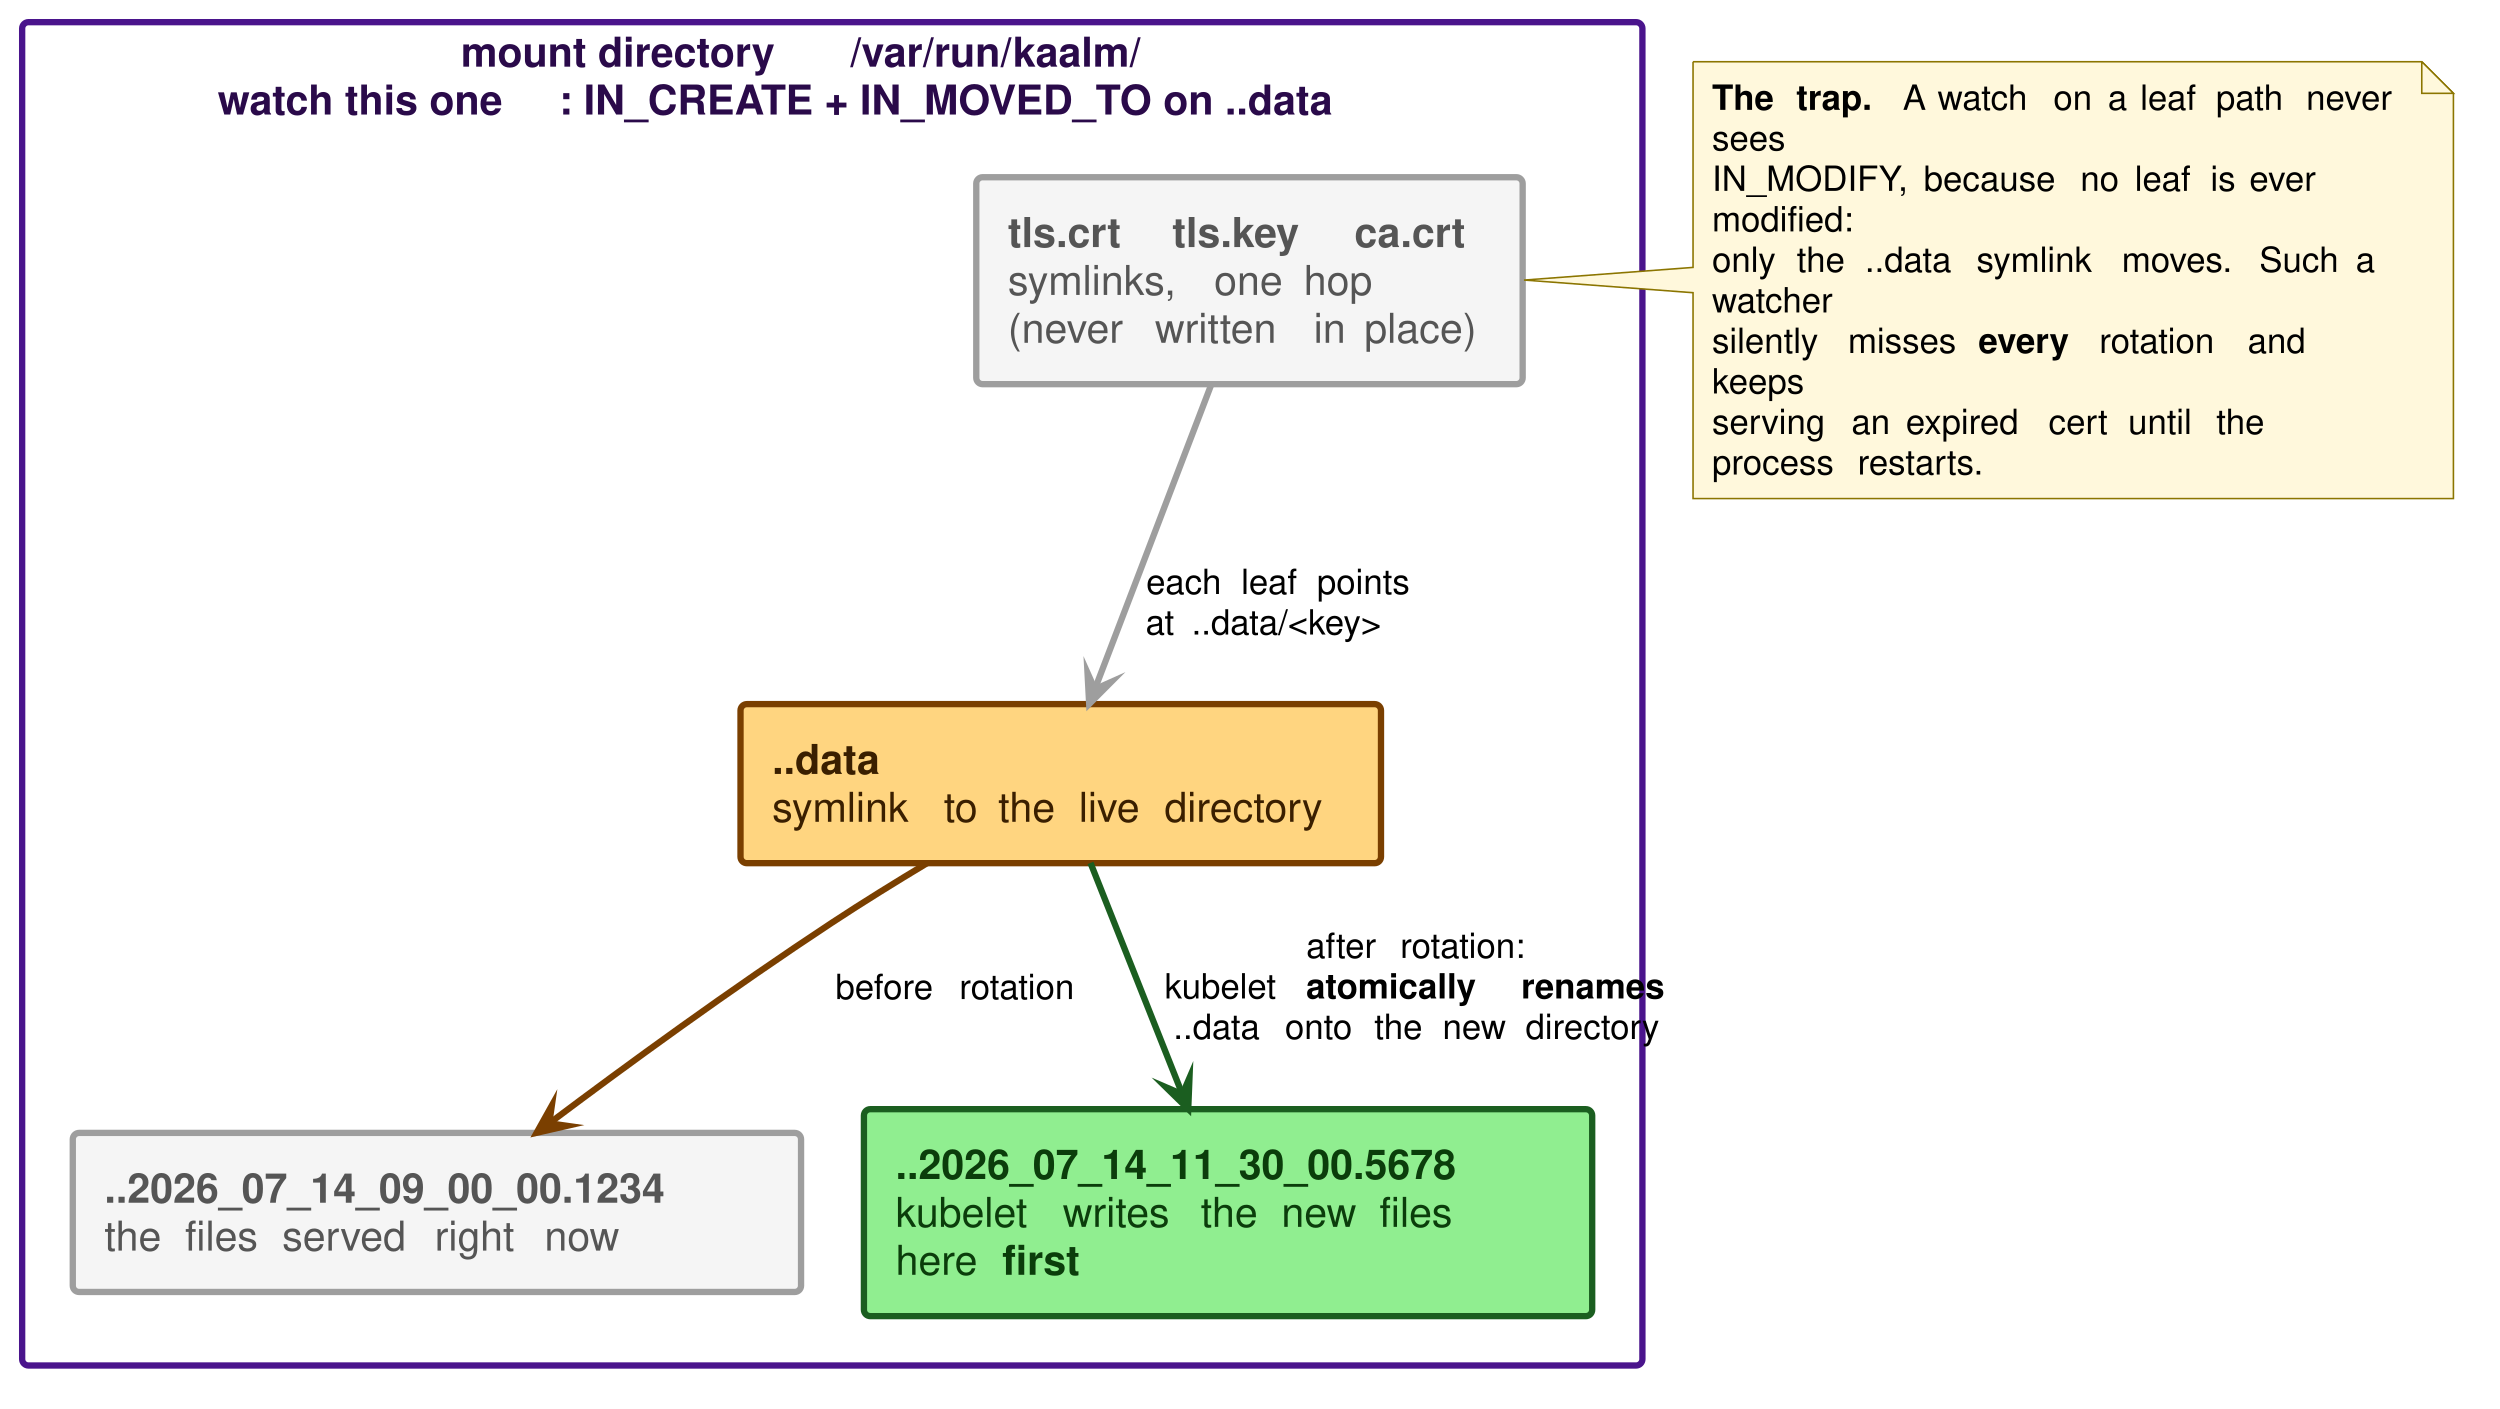
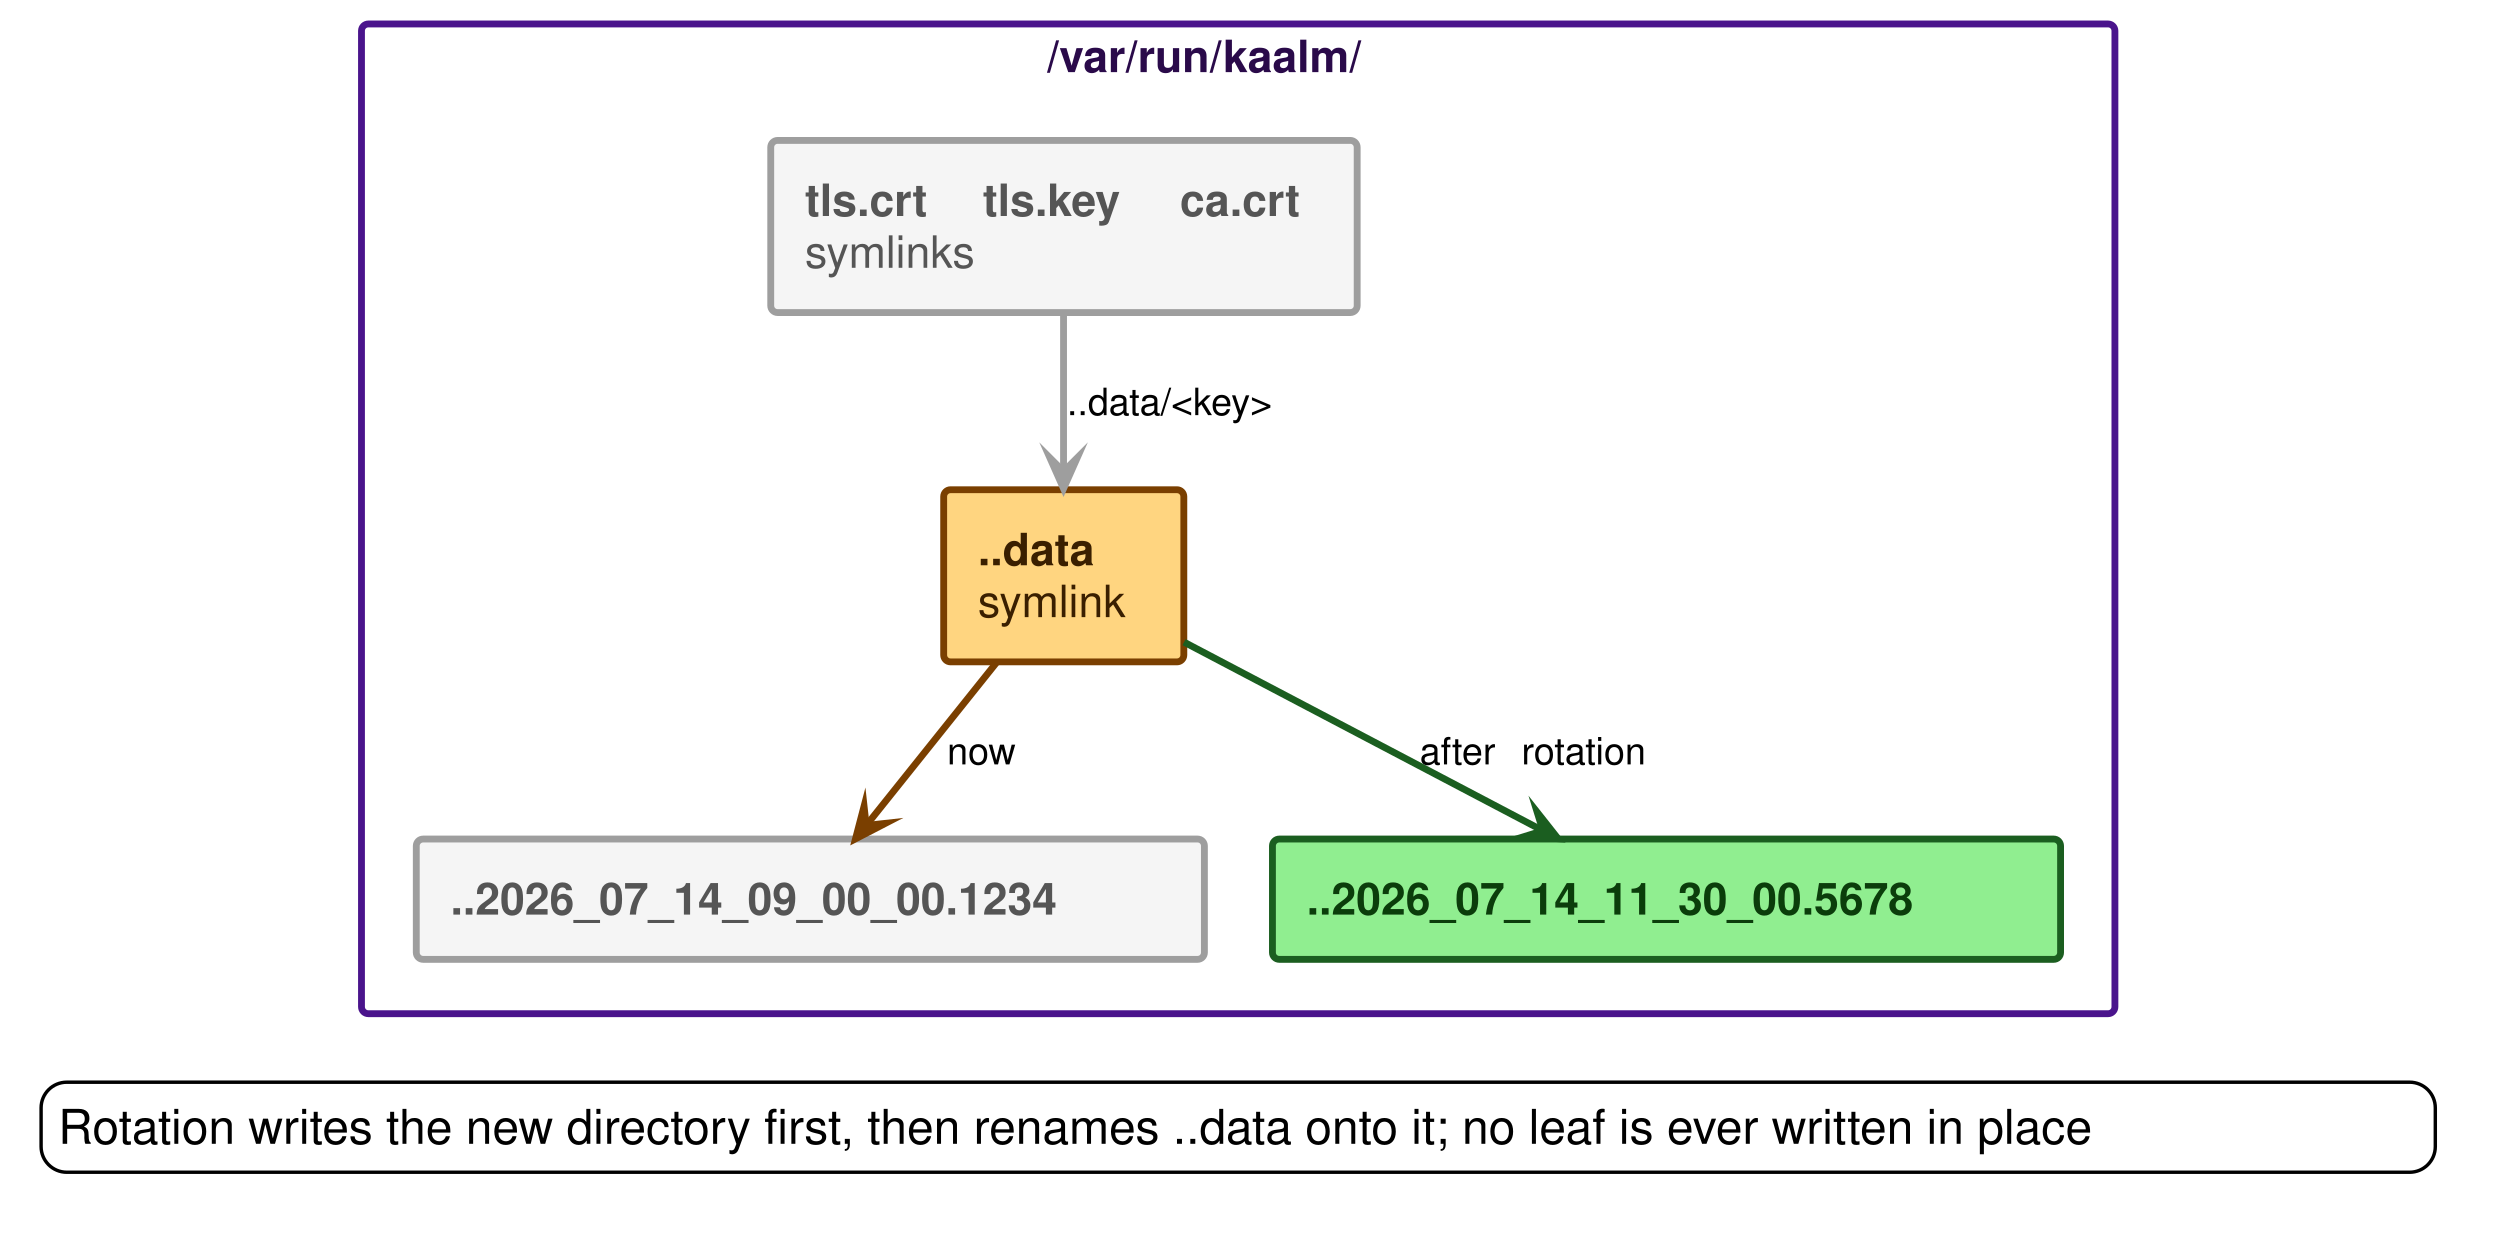
- <svg xmlns="http://www.w3.org/2000/svg" contentStyleType="text/css" data-diagram-type="DESCRIPTION" height="445px" preserveAspectRatio="none" style="width:790px;height:445px;" version="1.1" viewBox="0 0 790 445" width="790px" zoomAndPan="magnify">
+ <svg xmlns="http://www.w3.org/2000/svg" contentStyleType="text/css" data-diagram-type="DESCRIPTION" height="361px" preserveAspectRatio="none" style="width:730px;height:361px;" version="1.1" viewBox="0 0 730 361" width="730px" zoomAndPan="magnify">
  <defs />
  <g>
-     <g class="cluster" data-qualified-name="dir" data-source-line="11" id="ent0001">
-       <rect fill="none" height="424.5" rx="2" ry="2" style="stroke:#4A148C;stroke-width:2;" width="512" x="7" y="7" />
-       <text fill="#2A0A4A" font-family="Helvetica" font-size="13" font-weight="700" lengthAdjust="spacing" textLength="118.454" x="145.629" y="21.067">mount directory</text>
-       <text fill="#2A0A4A" font-family="Helvetica" font-size="13" font-weight="700" lengthAdjust="spacing" textLength="111.763" x="268.608" y="21.067">/var/run/kaalm/</text>
-       <text fill="#2A0A4A" font-family="Helvetica" font-size="13" font-weight="700" lengthAdjust="spacing" textLength="107.675" x="68.832" y="36.2">watch this one</text>
-       <text fill="#2A0A4A" font-family="Helvetica" font-size="13" font-weight="700" lengthAdjust="spacing" textLength="280.662" x="176.507" y="36.2">: IN_CREATE + IN_MOVED_TO on ..data</text>
+     <g class="cluster" data-qualified-name="dir" data-source-line="13" id="ent0001">
+       <rect fill="none" height="289" rx="2" ry="2" style="stroke:#4A148C;stroke-width:2;" width="512" x="105.555" y="7" />
+       <text fill="#2A0A4A" font-family="Helvetica" font-size="13" font-weight="700" lengthAdjust="spacing" textLength="111.763" x="305.674" y="21.067">/var/run/kaalm/</text>
    </g>
-     <g class="entity" data-qualified-name="dir.leaves" data-source-line="13" id="ent0002">
-       <rect fill="#F5F5F5" height="65.398" rx="2" ry="2" style="stroke:#9E9E9E;stroke-width:2;" width="172.661" x="308.5" y="56" />
-       <text fill="#555555" font-family="Helvetica" font-size="13" font-weight="700" lengthAdjust="spacing" textLength="43.678" x="318.5" y="78.067">tls.crt</text>
-       <text fill="#555555" font-family="Helvetica" font-size="13" lengthAdjust="spacing" textLength="8.265" x="362.178" y="78.067">  </text>
-       <text fill="#555555" font-family="Helvetica" font-size="13" font-weight="700" lengthAdjust="spacing" textLength="49.283" x="370.443" y="78.067">tls.key</text>
-       <text fill="#555555" font-family="Helvetica" font-size="13" lengthAdjust="spacing" textLength="8.265" x="419.726" y="78.067">  </text>
-       <text fill="#555555" font-family="Helvetica" font-size="13" font-weight="700" lengthAdjust="spacing" textLength="41.748" x="427.991" y="78.067">ca.crt</text>
-       <text fill="#555555" font-family="Helvetica" font-size="13" lengthAdjust="spacing" textLength="61.026" x="318.5" y="93.2">symlinks,</text>
-       <text fill="#555555" font-family="Helvetica" font-size="13" lengthAdjust="spacing" textLength="4.132" x="379.526" y="93.2"> </text>
-       <text fill="#555555" font-family="Helvetica" font-size="13" lengthAdjust="spacing" textLength="24.191" x="383.659" y="93.2">one</text>
-       <text fill="#555555" font-family="Helvetica" font-size="13" lengthAdjust="spacing" textLength="4.132" x="407.85" y="93.2"> </text>
-       <text fill="#555555" font-family="Helvetica" font-size="13" lengthAdjust="spacing" textLength="24.445" x="411.982" y="93.2">hop</text>
-       <text fill="#555555" font-family="Helvetica" font-size="13" lengthAdjust="spacing" textLength="42.345" x="318.5" y="108.332">(never</text>
-       <text fill="#555555" font-family="Helvetica" font-size="13" lengthAdjust="spacing" textLength="4.132" x="360.845" y="108.332"> </text>
-       <text fill="#555555" font-family="Helvetica" font-size="13" lengthAdjust="spacing" textLength="46.02" x="364.978" y="108.332">written</text>
-       <text fill="#555555" font-family="Helvetica" font-size="13" lengthAdjust="spacing" textLength="4.132" x="410.998" y="108.332"> </text>
-       <text fill="#555555" font-family="Helvetica" font-size="13" lengthAdjust="spacing" textLength="11.851" x="415.13" y="108.332">in</text>
-       <text fill="#555555" font-family="Helvetica" font-size="13" lengthAdjust="spacing" textLength="4.132" x="426.981" y="108.332"> </text>
-       <text fill="#555555" font-family="Helvetica" font-size="13" lengthAdjust="spacing" textLength="40.047" x="431.114" y="108.332">place)</text>
+     <g class="entity" data-qualified-name="dir.leaves" data-source-line="14" id="ent0002">
+       <rect fill="#F5F5F5" height="50.266" rx="2" ry="2" style="stroke:#9E9E9E;stroke-width:2;" width="171.239" x="225.055" y="41" />
+       <text fill="#555555" font-family="Helvetica" font-size="13" font-weight="700" lengthAdjust="spacing" textLength="43.678" x="235.055" y="63.067">tls.crt</text>
+       <text fill="#555555" font-family="Helvetica" font-size="13" lengthAdjust="spacing" textLength="8.265" x="278.733" y="63.067">  </text>
+       <text fill="#555555" font-family="Helvetica" font-size="13" font-weight="700" lengthAdjust="spacing" textLength="49.283" x="286.998" y="63.067">tls.key</text>
+       <text fill="#555555" font-family="Helvetica" font-size="13" lengthAdjust="spacing" textLength="8.265" x="336.281" y="63.067">  </text>
+       <text fill="#555555" font-family="Helvetica" font-size="13" font-weight="700" lengthAdjust="spacing" textLength="41.748" x="344.546" y="63.067">ca.crt</text>
+       <text fill="#555555" font-family="Helvetica" font-size="13" lengthAdjust="spacing" textLength="56.894" x="235.055" y="78.2">symlinks</text>
    </g>
    <g class="entity" data-qualified-name="dir.data" data-source-line="15" id="ent0003">
-       <rect fill="#FFD580" height="50.266" rx="2" ry="2" style="stroke:#7A3F00;stroke-width:2;" width="202.394" x="234" y="222.5" />
-       <text fill="#3A1F00" font-family="Helvetica" font-size="13" font-weight="700" lengthAdjust="spacing" textLength="42.942" x="244" y="244.567">..data</text>
-       <text fill="#3A1F00" font-family="Helvetica" font-size="13" lengthAdjust="spacing" textLength="50.121" x="244" y="259.7">symlink</text>
-       <text fill="#3A1F00" font-family="Helvetica" font-size="13" lengthAdjust="spacing" textLength="4.132" x="294.121" y="259.7"> </text>
-       <text fill="#3A1F00" font-family="Helvetica" font-size="13" lengthAdjust="spacing" textLength="13.051" x="298.253" y="259.7">to</text>
-       <text fill="#3A1F00" font-family="Helvetica" font-size="13" lengthAdjust="spacing" textLength="4.132" x="311.304" y="259.7"> </text>
-       <text fill="#3A1F00" font-family="Helvetica" font-size="13" lengthAdjust="spacing" textLength="21.334" x="315.437" y="259.7">the</text>
-       <text fill="#3A1F00" font-family="Helvetica" font-size="13" lengthAdjust="spacing" textLength="4.132" x="336.771" y="259.7"> </text>
-       <text fill="#3A1F00" font-family="Helvetica" font-size="13" lengthAdjust="spacing" textLength="22.915" x="340.903" y="259.7">live</text>
-       <text fill="#3A1F00" font-family="Helvetica" font-size="13" lengthAdjust="spacing" textLength="4.132" x="363.818" y="259.7"> </text>
-       <text fill="#3A1F00" font-family="Helvetica" font-size="13" lengthAdjust="spacing" textLength="58.443" x="367.951" y="259.7">directory</text>
+       <rect fill="#FFD580" height="50.266" rx="2" ry="2" style="stroke:#7A3F00;stroke-width:2;" width="70.121" x="275.555" y="143" />
+       <text fill="#3A1F00" font-family="Helvetica" font-size="13" font-weight="700" lengthAdjust="spacing" textLength="42.942" x="285.555" y="165.067">..data</text>
+       <text fill="#3A1F00" font-family="Helvetica" font-size="13" lengthAdjust="spacing" textLength="50.121" x="285.555" y="180.2">symlink</text>
    </g>
-     <g class="entity" data-qualified-name="dir.old" data-source-line="17" id="ent0004">
-       <rect fill="#F5F5F5" height="50.266" rx="2" ry="2" style="stroke:#9E9E9E;stroke-width:2;" width="230.133" x="23" y="358" />
-       <text fill="#555555" font-family="Helvetica" font-size="13" font-weight="700" lengthAdjust="spacing" textLength="210.133" x="33" y="380.067">..2026_07_14_09_00_00.1234</text>
-       <text fill="#555555" font-family="Helvetica" font-size="13" lengthAdjust="spacing" textLength="21.334" x="33" y="395.2">the</text>
-       <text fill="#555555" font-family="Helvetica" font-size="13" lengthAdjust="spacing" textLength="4.132" x="54.334" y="395.2"> </text>
-       <text fill="#555555" font-family="Helvetica" font-size="13" lengthAdjust="spacing" textLength="26.571" x="58.467" y="395.2">files</text>
-       <text fill="#555555" font-family="Helvetica" font-size="13" lengthAdjust="spacing" textLength="4.132" x="85.038" y="395.2"> </text>
-       <text fill="#555555" font-family="Helvetica" font-size="13" lengthAdjust="spacing" textLength="44.059" x="89.17" y="395.2">served</text>
-       <text fill="#555555" font-family="Helvetica" font-size="13" lengthAdjust="spacing" textLength="4.132" x="133.23" y="395.2"> </text>
-       <text fill="#555555" font-family="Helvetica" font-size="13" lengthAdjust="spacing" textLength="30.545" x="137.362" y="395.2">right</text>
-       <text fill="#555555" font-family="Helvetica" font-size="13" lengthAdjust="spacing" textLength="4.132" x="167.907" y="395.2"> </text>
-       <text fill="#555555" font-family="Helvetica" font-size="13" lengthAdjust="spacing" textLength="26.825" x="172.039" y="395.2">now</text>
+     <g class="entity" data-qualified-name="dir.old" data-source-line="16" id="ent0004">
+       <rect fill="#F5F5F5" height="35.133" rx="2" ry="2" style="stroke:#9E9E9E;stroke-width:2;" width="230.133" x="121.555" y="245" />
+       <text fill="#555555" font-family="Helvetica" font-size="13" font-weight="700" lengthAdjust="spacing" textLength="210.133" x="131.555" y="267.067">..2026_07_14_09_00_00.1234</text>
    </g>
-     <g class="entity" data-qualified-name="dir.new" data-source-line="19" id="ent0005">
-       <rect fill="#90EE90" height="65.398" rx="2" ry="2" style="stroke:#1B5E20;stroke-width:2;" width="230.133" x="273" y="350.5" />
-       <text fill="#0B3D0B" font-family="Helvetica" font-size="13" font-weight="700" lengthAdjust="spacing" textLength="210.133" x="283" y="372.567">..2026_07_14_11_30_00.5678</text>
-       <text fill="#0B3D0B" font-family="Helvetica" font-size="13" lengthAdjust="spacing" textLength="48.725" x="283" y="387.7">kubelet</text>
-       <text fill="#0B3D0B" font-family="Helvetica" font-size="13" lengthAdjust="spacing" textLength="4.132" x="331.725" y="387.7"> </text>
-       <text fill="#0B3D0B" font-family="Helvetica" font-size="13" lengthAdjust="spacing" textLength="39.457" x="335.857" y="387.7">writes</text>
-       <text fill="#0B3D0B" font-family="Helvetica" font-size="13" lengthAdjust="spacing" textLength="4.132" x="375.314" y="387.7"> </text>
-       <text fill="#0B3D0B" font-family="Helvetica" font-size="13" lengthAdjust="spacing" textLength="21.334" x="379.446" y="387.7">the</text>
-       <text fill="#0B3D0B" font-family="Helvetica" font-size="13" lengthAdjust="spacing" textLength="4.132" x="400.781" y="387.7"> </text>
-       <text fill="#0B3D0B" font-family="Helvetica" font-size="13" lengthAdjust="spacing" textLength="26.87" x="404.913" y="387.7">new</text>
-       <text fill="#0B3D0B" font-family="Helvetica" font-size="13" lengthAdjust="spacing" textLength="4.132" x="431.783" y="387.7"> </text>
-       <text fill="#0B3D0B" font-family="Helvetica" font-size="13" lengthAdjust="spacing" textLength="26.571" x="435.915" y="387.7">files</text>
-       <text fill="#0B3D0B" font-family="Helvetica" font-size="13" lengthAdjust="spacing" textLength="29.58" x="283" y="402.832">here</text>
-       <text fill="#0B3D0B" font-family="Helvetica" font-size="13" lengthAdjust="spacing" textLength="4.132" x="312.58" y="402.832"> </text>
-       <text fill="#0B3D0B" font-family="Helvetica" font-size="13" font-weight="700" lengthAdjust="spacing" textLength="30.475" x="316.712" y="402.832">first</text>
+     <g class="entity" data-qualified-name="dir.new" data-source-line="17" id="ent0005">
+       <rect fill="#90EE90" height="35.133" rx="2" ry="2" style="stroke:#1B5E20;stroke-width:2;" width="230.133" x="371.555" y="245" />
+       <text fill="#0B3D0B" font-family="Helvetica" font-size="13" font-weight="700" lengthAdjust="spacing" textLength="210.133" x="381.555" y="267.067">..2026_07_14_11_30_00.5678</text>
    </g>
-     <g class="entity" data-qualified-name="GMN9" data-source-line="27" id="ent0010">
-       <path d="M535,19.5 L535,84.5 L481.58,88.5 L535,92.5 L535,157.547 A0,0 0 0 0 535,157.547 L775.28,157.547 A0,0 0 0 0 775.28,157.547 L775.28,29.5 L765.28,19.5 L535,19.5 A0,0 0 0 0 535,19.5" fill="#FFF8DC" style="stroke:#8B7500;stroke-width:0.5;" />
-       <path d="M765.28,19.5 L765.28,29.5 L775.28,29.5 L765.28,19.5" fill="#FFF8DC" style="stroke:#8B7500;stroke-width:0.5;" />
-       <text fill="#000000" font-family="Helvetica" font-size="11" font-weight="700" lengthAdjust="spacing" textLength="22.795" x="541" y="34.71">The</text>
-       <text fill="#000000" font-family="Helvetica" font-size="11" font-weight="700" lengthAdjust="spacing" textLength="3.83" x="563.795" y="34.71"> </text>
-       <text fill="#000000" font-family="Helvetica" font-size="11" font-weight="700" lengthAdjust="spacing" textLength="30.159" x="567.625" y="34.71">trap.</text>
-       <text fill="#000000" font-family="Helvetica" font-size="11" lengthAdjust="spacing" textLength="3.497" x="597.783" y="34.71"> </text>
-       <text fill="#000000" font-family="Helvetica" font-size="11" lengthAdjust="spacing" textLength="7.525" x="601.28" y="34.71">A</text>
-       <text fill="#000000" font-family="Helvetica" font-size="11" lengthAdjust="spacing" textLength="3.497" x="608.805" y="34.71"> </text>
-       <text fill="#000000" font-family="Helvetica" font-size="11" lengthAdjust="spacing" textLength="33.07" x="612.301" y="34.71">watch</text>
-       <text fill="#000000" font-family="Helvetica" font-size="11" lengthAdjust="spacing" textLength="3.497" x="645.371" y="34.71"> </text>
-       <text fill="#000000" font-family="Helvetica" font-size="11" lengthAdjust="spacing" textLength="13.702" x="648.868" y="34.71">on</text>
-       <text fill="#000000" font-family="Helvetica" font-size="11" lengthAdjust="spacing" textLength="3.497" x="662.569" y="34.71"> </text>
-       <text fill="#000000" font-family="Helvetica" font-size="11" lengthAdjust="spacing" textLength="6.741" x="666.066" y="34.71">a</text>
-       <text fill="#000000" font-family="Helvetica" font-size="11" lengthAdjust="spacing" textLength="3.497" x="672.807" y="34.71"> </text>
-       <text fill="#000000" font-family="Helvetica" font-size="11" lengthAdjust="spacing" textLength="20.437" x="676.303" y="34.71">leaf</text>
-       <text fill="#000000" font-family="Helvetica" font-size="11" lengthAdjust="spacing" textLength="3.497" x="696.74" y="34.71"> </text>
-       <text fill="#000000" font-family="Helvetica" font-size="11" lengthAdjust="spacing" textLength="25.008" x="700.237" y="34.71">path</text>
-       <text fill="#000000" font-family="Helvetica" font-size="11" lengthAdjust="spacing" textLength="3.497" x="725.245" y="34.71"> </text>
-       <text fill="#000000" font-family="Helvetica" font-size="11" lengthAdjust="spacing" textLength="31.539" x="728.741" y="34.71">never</text>
-       <text fill="#000000" font-family="Helvetica" font-size="11" lengthAdjust="spacing" textLength="24.997" x="541" y="47.515">sees</text>
-       <text fill="#000000" font-family="Helvetica" font-size="11" lengthAdjust="spacing" textLength="63.379" x="541" y="60.32">IN_MODIFY,</text>
-       <text fill="#000000" font-family="Helvetica" font-size="11" lengthAdjust="spacing" textLength="3.497" x="604.379" y="60.32"> </text>
-       <text fill="#000000" font-family="Helvetica" font-size="11" lengthAdjust="spacing" textLength="46.009" x="607.875" y="60.32">because</text>
-       <text fill="#000000" font-family="Helvetica" font-size="11" lengthAdjust="spacing" textLength="3.497" x="653.884" y="60.32"> </text>
-       <text fill="#000000" font-family="Helvetica" font-size="11" lengthAdjust="spacing" textLength="13.702" x="657.381" y="60.32">no</text>
-       <text fill="#000000" font-family="Helvetica" font-size="11" lengthAdjust="spacing" textLength="3.497" x="671.082" y="60.32"> </text>
-       <text fill="#000000" font-family="Helvetica" font-size="11" lengthAdjust="spacing" textLength="20.437" x="674.579" y="60.32">leaf</text>
-       <text fill="#000000" font-family="Helvetica" font-size="11" lengthAdjust="spacing" textLength="3.497" x="695.016" y="60.32"> </text>
-       <text fill="#000000" font-family="Helvetica" font-size="11" lengthAdjust="spacing" textLength="8.787" x="698.513" y="60.32">is</text>
-       <text fill="#000000" font-family="Helvetica" font-size="11" lengthAdjust="spacing" textLength="3.497" x="707.3" y="60.32"> </text>
-       <text fill="#000000" font-family="Helvetica" font-size="11" lengthAdjust="spacing" textLength="24.567" x="710.796" y="60.32">ever</text>
-       <text fill="#000000" font-family="Helvetica" font-size="11" lengthAdjust="spacing" textLength="51.869" x="541" y="73.124">modified:</text>
-       <text fill="#000000" font-family="Helvetica" font-size="11" lengthAdjust="spacing" textLength="23.268" x="541" y="85.929">only</text>
-       <text fill="#000000" font-family="Helvetica" font-size="11" lengthAdjust="spacing" textLength="3.497" x="564.268" y="85.929"> </text>
-       <text fill="#000000" font-family="Helvetica" font-size="11" lengthAdjust="spacing" textLength="18.052" x="567.764" y="85.929">the</text>
-       <text fill="#000000" font-family="Helvetica" font-size="11" lengthAdjust="spacing" textLength="3.497" x="585.816" y="85.929"> </text>
-       <text fill="#000000" font-family="Helvetica" font-size="11" lengthAdjust="spacing" textLength="31.77" x="589.313" y="85.929">..data</text>
-       <text fill="#000000" font-family="Helvetica" font-size="11" lengthAdjust="spacing" textLength="3.497" x="621.083" y="85.929"> </text>
-       <text fill="#000000" font-family="Helvetica" font-size="11" lengthAdjust="spacing" textLength="42.41" x="624.58" y="85.929">symlink</text>
-       <text fill="#000000" font-family="Helvetica" font-size="11" lengthAdjust="spacing" textLength="3.497" x="666.99" y="85.929"> </text>
-       <text fill="#000000" font-family="Helvetica" font-size="11" lengthAdjust="spacing" textLength="39.95" x="670.486" y="85.929">moves.</text>
-       <text fill="#000000" font-family="Helvetica" font-size="11" lengthAdjust="spacing" textLength="3.497" x="710.437" y="85.929"> </text>
-       <text fill="#000000" font-family="Helvetica" font-size="11" lengthAdjust="spacing" textLength="26.974" x="713.933" y="85.929">Such</text>
-       <text fill="#000000" font-family="Helvetica" font-size="11" lengthAdjust="spacing" textLength="3.497" x="740.907" y="85.929"> </text>
-       <text fill="#000000" font-family="Helvetica" font-size="11" lengthAdjust="spacing" textLength="6.741" x="744.403" y="85.929">a</text>
-       <text fill="#000000" font-family="Helvetica" font-size="11" lengthAdjust="spacing" textLength="44.36" x="541" y="98.734">watcher</text>
-       <text fill="#000000" font-family="Helvetica" font-size="11" lengthAdjust="spacing" textLength="39.461" x="541" y="111.539">silently</text>
-       <text fill="#000000" font-family="Helvetica" font-size="11" lengthAdjust="spacing" textLength="3.497" x="580.461" y="111.539"> </text>
-       <text fill="#000000" font-family="Helvetica" font-size="11" lengthAdjust="spacing" textLength="37.732" x="583.958" y="111.539">misses</text>
-       <text fill="#000000" font-family="Helvetica" font-size="11" lengthAdjust="spacing" textLength="3.497" x="621.69" y="111.539"> </text>
-       <text fill="#000000" font-family="Helvetica" font-size="11" font-weight="700" lengthAdjust="spacing" textLength="34.687" x="625.187" y="111.539">every</text>
-       <text fill="#000000" font-family="Helvetica" font-size="11" lengthAdjust="spacing" textLength="3.497" x="659.873" y="111.539"> </text>
-       <text fill="#000000" font-family="Helvetica" font-size="11" lengthAdjust="spacing" textLength="43.377" x="663.37" y="111.539">rotation</text>
-       <text fill="#000000" font-family="Helvetica" font-size="11" lengthAdjust="spacing" textLength="3.497" x="706.747" y="111.539"> </text>
-       <text fill="#000000" font-family="Helvetica" font-size="11" lengthAdjust="spacing" textLength="20.695" x="710.243" y="111.539">and</text>
-       <text fill="#000000" font-family="Helvetica" font-size="11" lengthAdjust="spacing" textLength="32.619" x="541" y="124.343">keeps</text>
-       <text fill="#000000" font-family="Helvetica" font-size="11" lengthAdjust="spacing" textLength="40.541" x="541" y="137.148">serving</text>
-       <text fill="#000000" font-family="Helvetica" font-size="11" lengthAdjust="spacing" textLength="3.497" x="581.541" y="137.148"> </text>
-       <text fill="#000000" font-family="Helvetica" font-size="11" lengthAdjust="spacing" textLength="13.712" x="585.038" y="137.148">an</text>
-       <text fill="#000000" font-family="Helvetica" font-size="11" lengthAdjust="spacing" textLength="3.497" x="598.75" y="137.148"> </text>
-       <text fill="#000000" font-family="Helvetica" font-size="11" lengthAdjust="spacing" textLength="41.588" x="602.247" y="137.148">expired</text>
-       <text fill="#000000" font-family="Helvetica" font-size="11" lengthAdjust="spacing" textLength="3.497" x="643.835" y="137.148"> </text>
-       <text fill="#000000" font-family="Helvetica" font-size="11" lengthAdjust="spacing" textLength="21.651" x="647.332" y="137.148">cert</text>
-       <text fill="#000000" font-family="Helvetica" font-size="11" lengthAdjust="spacing" textLength="3.497" x="668.982" y="137.148"> </text>
-       <text fill="#000000" font-family="Helvetica" font-size="11" lengthAdjust="spacing" textLength="24.369" x="672.479" y="137.148">until</text>
-       <text fill="#000000" font-family="Helvetica" font-size="11" lengthAdjust="spacing" textLength="3.497" x="696.848" y="137.148"> </text>
-       <text fill="#000000" font-family="Helvetica" font-size="11" lengthAdjust="spacing" textLength="18.052" x="700.344" y="137.148">the</text>
-       <text fill="#000000" font-family="Helvetica" font-size="11" lengthAdjust="spacing" textLength="42.512" x="541" y="149.953">process</text>
-       <text fill="#000000" font-family="Helvetica" font-size="11" lengthAdjust="spacing" textLength="3.497" x="583.512" y="149.953"> </text>
-       <text fill="#000000" font-family="Helvetica" font-size="11" lengthAdjust="spacing" textLength="46.138" x="587.009" y="149.953">restarts.</text>
+     <g class="link" data-entity-1="ent0002" data-entity-2="ent0003" data-link-type="dependency" data-source-line="20" id="lnk6">
+       <path d="M310.555,91.21 C310.555,106.81 310.555,122.04 310.555,137.67" fill="none" id="leaves-to-data" style="stroke:#9E9E9E;stroke-width:2;" />
+       <polygon fill="#9E9E9E" points="310.555,142.67,314.555,133.67,310.555,137.67,306.555,133.67,310.555,142.67" style="stroke:#9E9E9E;stroke-width:2;stroke-linejoin:miter;stroke-miterlimit:10;" />
+       <text fill="#000000" font-family="Helvetica" font-size="11" lengthAdjust="spacing" textLength="73.557" x="311.555" y="121.21">..data/&lt;key&gt;</text>
    </g>
-     <g class="link" data-entity-1="ent0002" data-entity-2="ent0003" data-link-type="dependency" data-source-line="22" id="lnk6">
-       <path d="M382.86,121.27 C371.42,151.2 356.325,190.7 345.965,217.8" fill="none" id="leaves-to-data" style="stroke:#9E9E9E;stroke-width:2;" />
-       <polygon fill="#9E9E9E" points="344.18,222.47,351.13,215.492,345.965,217.8,343.658,212.635,344.18,222.47" style="stroke:#9E9E9E;stroke-width:2;stroke-linejoin:miter;stroke-miterlimit:10;" />
-       <text fill="#000000" font-family="Helvetica" font-size="11" lengthAdjust="spacing" textLength="26.528" x="362.183" y="187.71">each</text>
-       <text fill="#000000" font-family="Helvetica" font-size="11" lengthAdjust="spacing" textLength="3.497" x="388.71" y="187.71"> </text>
-       <text fill="#000000" font-family="Helvetica" font-size="11" lengthAdjust="spacing" textLength="20.437" x="392.207" y="187.71">leaf</text>
-       <text fill="#000000" font-family="Helvetica" font-size="11" lengthAdjust="spacing" textLength="3.497" x="412.644" y="187.71"> </text>
-       <text fill="#000000" font-family="Helvetica" font-size="11" lengthAdjust="spacing" textLength="33.784" x="416.141" y="187.71">points</text>
-       <text fill="#000000" font-family="Helvetica" font-size="11" lengthAdjust="spacing" textLength="11.054" x="362" y="200.515">at</text>
-       <text fill="#000000" font-family="Helvetica" font-size="11" lengthAdjust="spacing" textLength="3.497" x="373.054" y="200.515"> </text>
-       <text fill="#000000" font-family="Helvetica" font-size="11" lengthAdjust="spacing" textLength="73.557" x="376.55" y="200.515">..data/&lt;key&gt;</text>
+     <g class="link" data-entity-1="ent0003" data-entity-2="ent0004" data-link-type="dependency" data-source-line="21" id="lnk7">
+       <path d="M291.115,193.3 C278.095,209.58 264.429,226.666 252.929,241.036" fill="none" id="data-to-old" style="stroke:#7A3F00;stroke-width:2;" />
+       <polygon fill="#7A3F00" points="249.805,244.94,258.552,240.412,252.929,241.036,252.306,235.414,249.805,244.94" style="stroke:#7A3F00;stroke-width:2;stroke-linejoin:miter;stroke-miterlimit:10;" />
+       <text fill="#000000" font-family="Helvetica" font-size="11" lengthAdjust="spacing" textLength="22.698" x="276.555" y="223.21">now</text>
    </g>
-     <g class="link" data-entity-1="ent0003" data-entity-2="ent0004" data-link-type="dependency" data-source-line="23" id="lnk7">
-       <path d="M293.11,272.67 C283.14,278.66 272.61,285.17 263,291.5 C230.45,312.95 198.52,336.25 173.57,354.96" fill="none" id="data-to-old" style="stroke:#7A3F00;stroke-width:2;" />
-       <polygon fill="#7A3F00" points="169.57,357.96,179.17,355.761,173.57,354.96,174.371,349.36,169.57,357.96" style="stroke:#7A3F00;stroke-width:2;stroke-linejoin:miter;stroke-miterlimit:10;" />
-       <text fill="#000000" font-family="Helvetica" font-size="11" lengthAdjust="spacing" textLength="35.643" x="264" y="315.71">before</text>
-       <text fill="#000000" font-family="Helvetica" font-size="11" lengthAdjust="spacing" textLength="3.497" x="299.643" y="315.71"> </text>
-       <text fill="#000000" font-family="Helvetica" font-size="11" lengthAdjust="spacing" textLength="43.377" x="303.139" y="315.71">rotation</text>
+     <g class="link" data-entity-1="ent0003" data-entity-2="ent0005" data-link-type="dependency" data-source-line="22" id="lnk8">
+       <path d="M345.745,187.5 C377.645,204.26 419.809,226.424 450.539,242.574" fill="none" id="data-to-new" style="stroke:#1B5E20;stroke-width:2;" />
+       <polygon fill="#1B5E20" points="454.965,244.9,448.859,237.172,450.539,242.574,445.137,244.254,454.965,244.9" style="stroke:#1B5E20;stroke-width:2;stroke-linejoin:miter;stroke-miterlimit:10;" />
+       <text fill="#000000" font-family="Helvetica" font-size="11" lengthAdjust="spacing" textLength="26.216" x="414.555" y="223.21">after</text>
+       <text fill="#000000" font-family="Helvetica" font-size="11" lengthAdjust="spacing" textLength="3.497" x="440.772" y="223.21"> </text>
+       <text fill="#000000" font-family="Helvetica" font-size="11" lengthAdjust="spacing" textLength="43.377" x="444.268" y="223.21">rotation</text>
    </g>
-     <g class="link" data-entity-1="ent0003" data-entity-2="ent0005" data-link-type="dependency" data-source-line="24" id="lnk8">
-       <path d="M344.6,272.68 C353.25,294.47 364.173,322.004 373.633,345.804" fill="none" id="data-to-new" style="stroke:#1B5E20;stroke-width:2;" />
-       <polygon fill="#1B5E20" points="375.48,350.45,375.873,340.609,373.633,345.804,368.438,343.564,375.48,350.45" style="stroke:#1B5E20;stroke-width:2;stroke-linejoin:miter;stroke-miterlimit:10;" />
-       <text fill="#000000" font-family="Helvetica" font-size="11" lengthAdjust="spacing" textLength="26.216" x="412.747" y="302.71">after</text>
-       <text fill="#000000" font-family="Helvetica" font-size="11" lengthAdjust="spacing" textLength="3.497" x="438.963" y="302.71"> </text>
-       <text fill="#000000" font-family="Helvetica" font-size="11" lengthAdjust="spacing" textLength="47.083" x="442.459" y="302.71">rotation:</text>
-       <text fill="#000000" font-family="Helvetica" font-size="11" lengthAdjust="spacing" textLength="41.228" x="368" y="315.515">kubelet</text>
-       <text fill="#000000" font-family="Helvetica" font-size="11" lengthAdjust="spacing" textLength="3.497" x="409.228" y="315.515"> </text>
-       <text fill="#000000" font-family="Helvetica" font-size="11" font-weight="700" lengthAdjust="spacing" textLength="64.126" x="412.725" y="315.515">atomically</text>
-       <text fill="#000000" font-family="Helvetica" font-size="11" font-weight="700" lengthAdjust="spacing" textLength="3.83" x="476.851" y="315.515"> </text>
-       <text fill="#000000" font-family="Helvetica" font-size="11" font-weight="700" lengthAdjust="spacing" textLength="53.609" x="480.68" y="315.515">renames</text>
-       <text fill="#000000" font-family="Helvetica" font-size="11" lengthAdjust="spacing" textLength="31.77" x="370.774" y="328.32">..data</text>
-       <text fill="#000000" font-family="Helvetica" font-size="11" lengthAdjust="spacing" textLength="3.497" x="402.544" y="328.32"> </text>
-       <text fill="#000000" font-family="Helvetica" font-size="11" lengthAdjust="spacing" textLength="24.745" x="406.041" y="328.32">onto</text>
-       <text fill="#000000" font-family="Helvetica" font-size="11" lengthAdjust="spacing" textLength="3.497" x="430.785" y="328.32"> </text>
-       <text fill="#000000" font-family="Helvetica" font-size="11" lengthAdjust="spacing" textLength="18.052" x="434.282" y="328.32">the</text>
-       <text fill="#000000" font-family="Helvetica" font-size="11" lengthAdjust="spacing" textLength="3.497" x="452.334" y="328.32"> </text>
-       <text fill="#000000" font-family="Helvetica" font-size="11" lengthAdjust="spacing" textLength="22.736" x="455.831" y="328.32">new</text>
-       <text fill="#000000" font-family="Helvetica" font-size="11" lengthAdjust="spacing" textLength="3.497" x="478.567" y="328.32"> </text>
-       <text fill="#000000" font-family="Helvetica" font-size="11" lengthAdjust="spacing" textLength="49.452" x="482.063" y="328.32">directory</text>
+     <g class="legend" data-source-line="24">
+       <rect fill="none" height="26.297" rx="7.5" ry="7.5" style="stroke:#000000;stroke-width:1;" width="699.11" x="12" y="316" />
+       <text fill="#000000" font-family="Helvetica" font-size="14" lengthAdjust="spacing" textLength="689.11" x="17" y="333.995">Rotation writes the new directory first, then renames ..data onto it; no leaf is ever written in place</text>
    </g>
  </g>
</svg>
